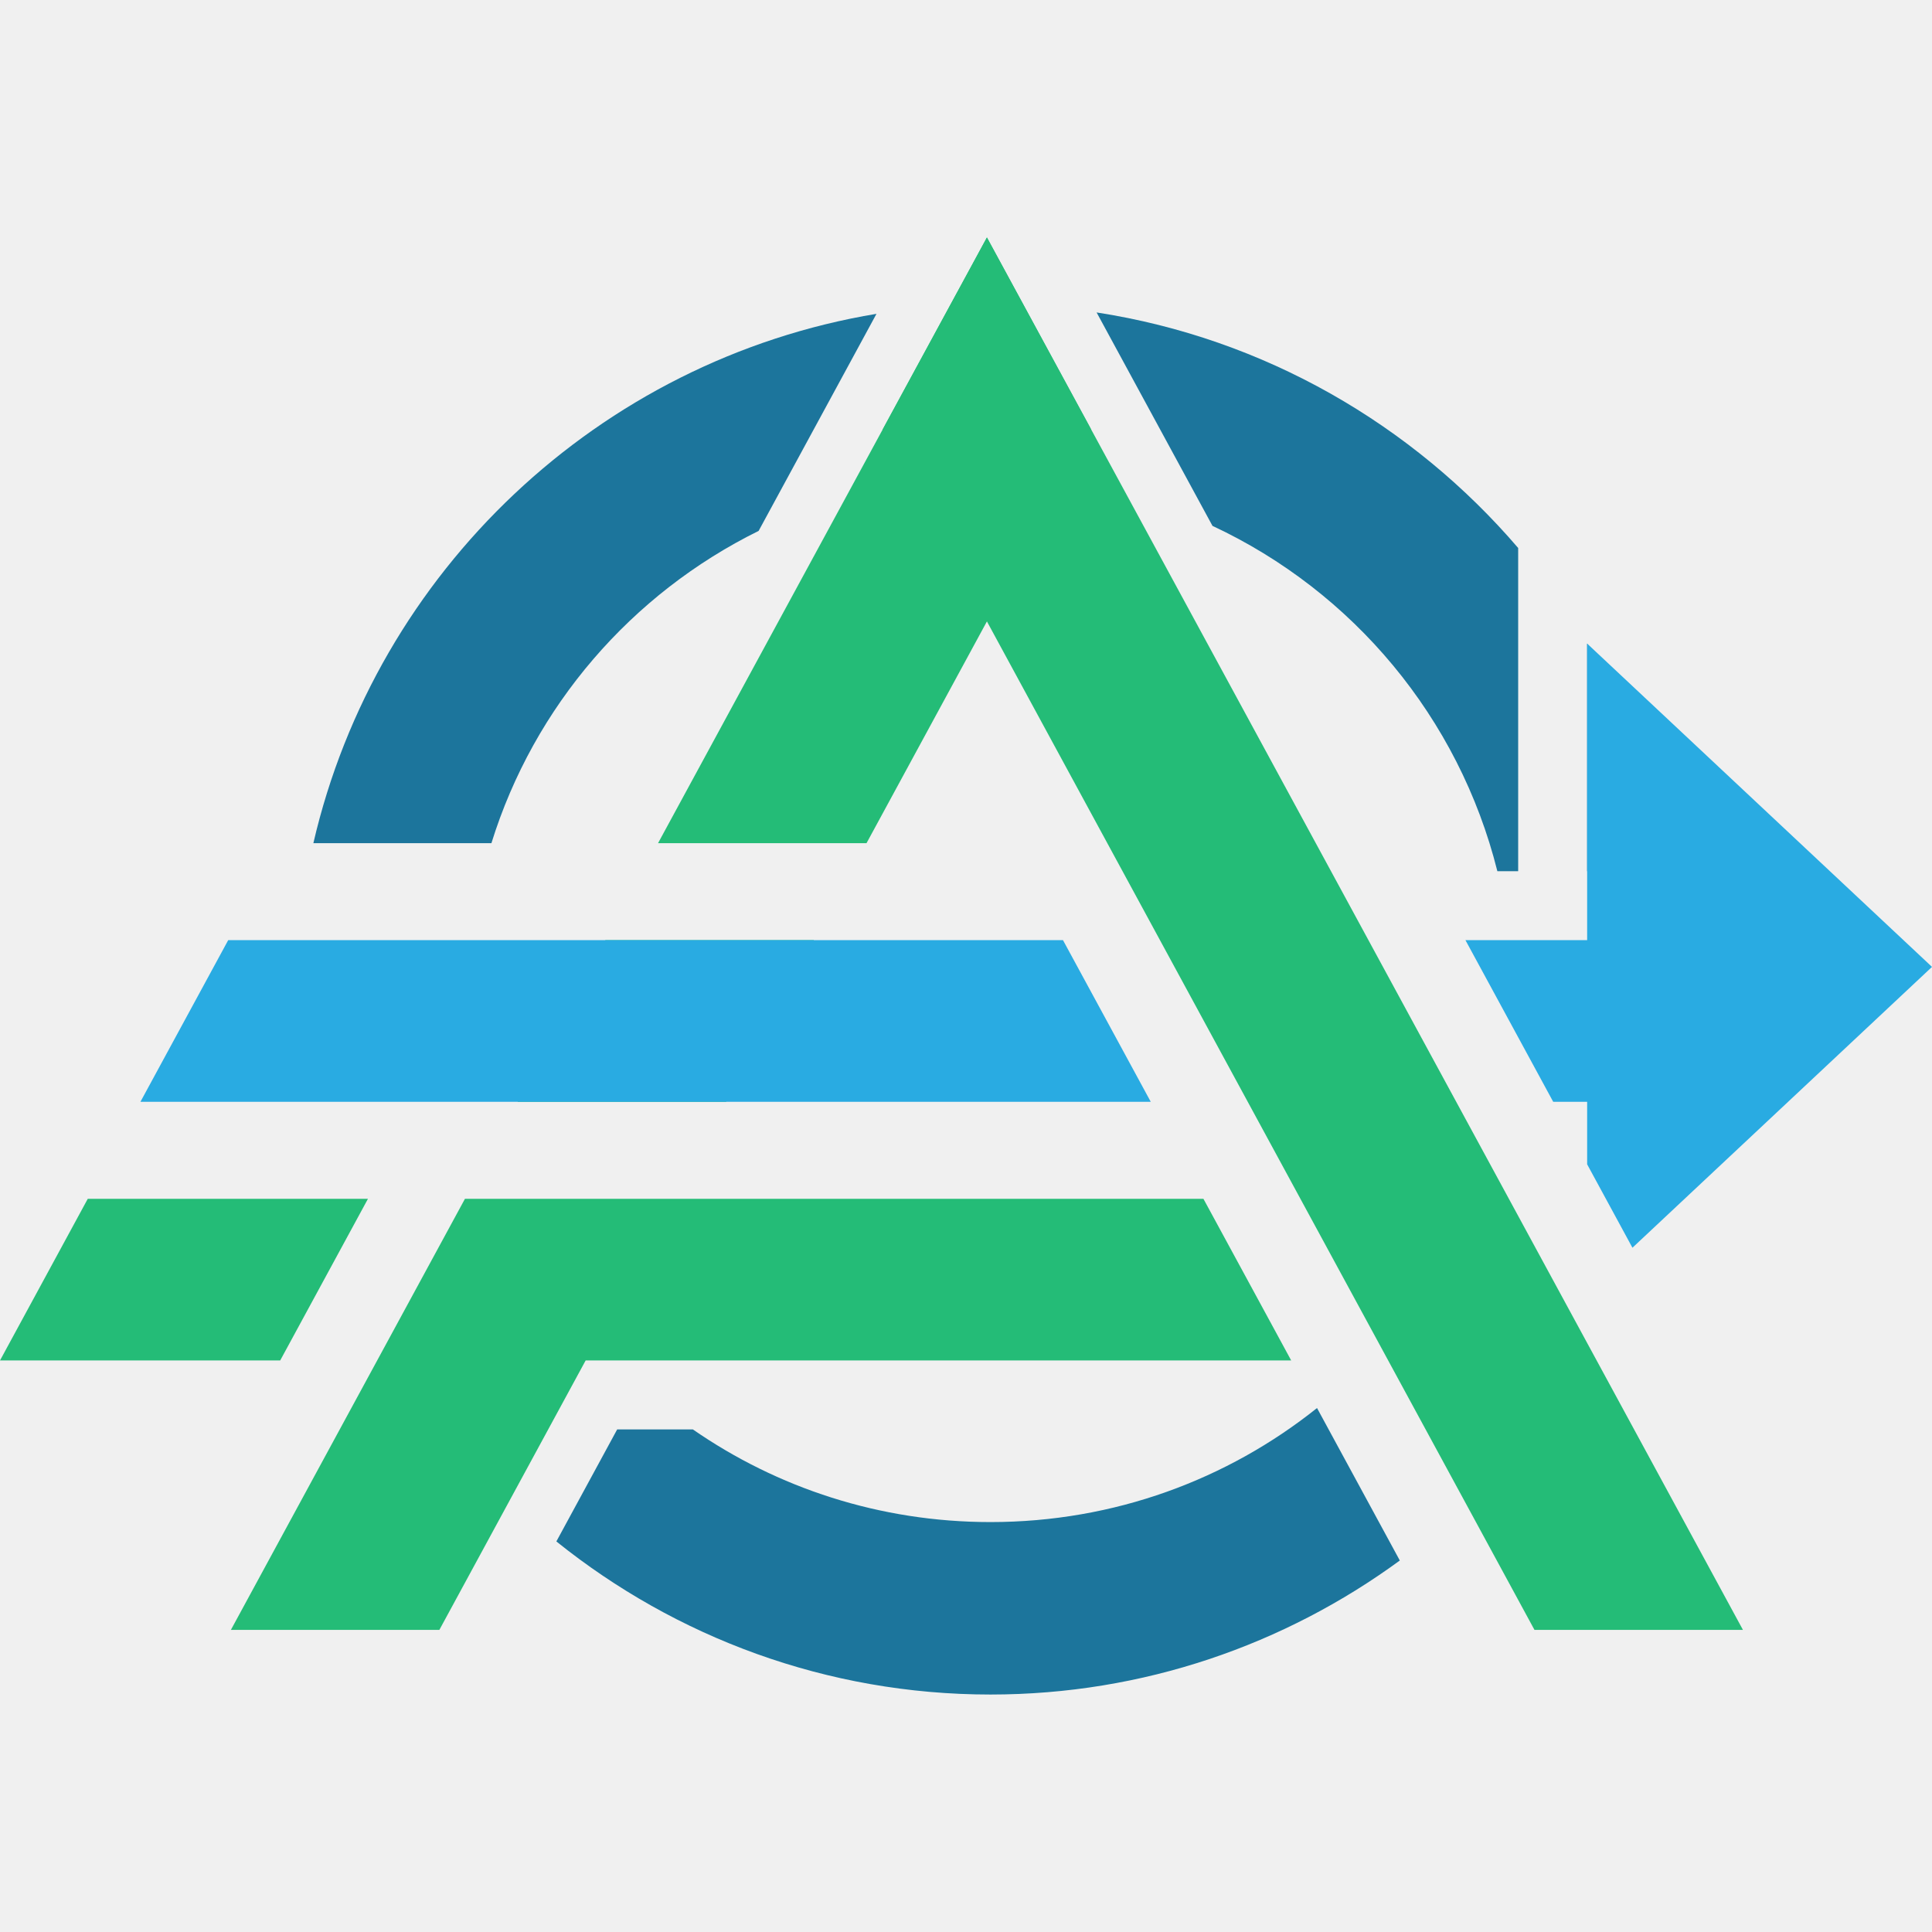
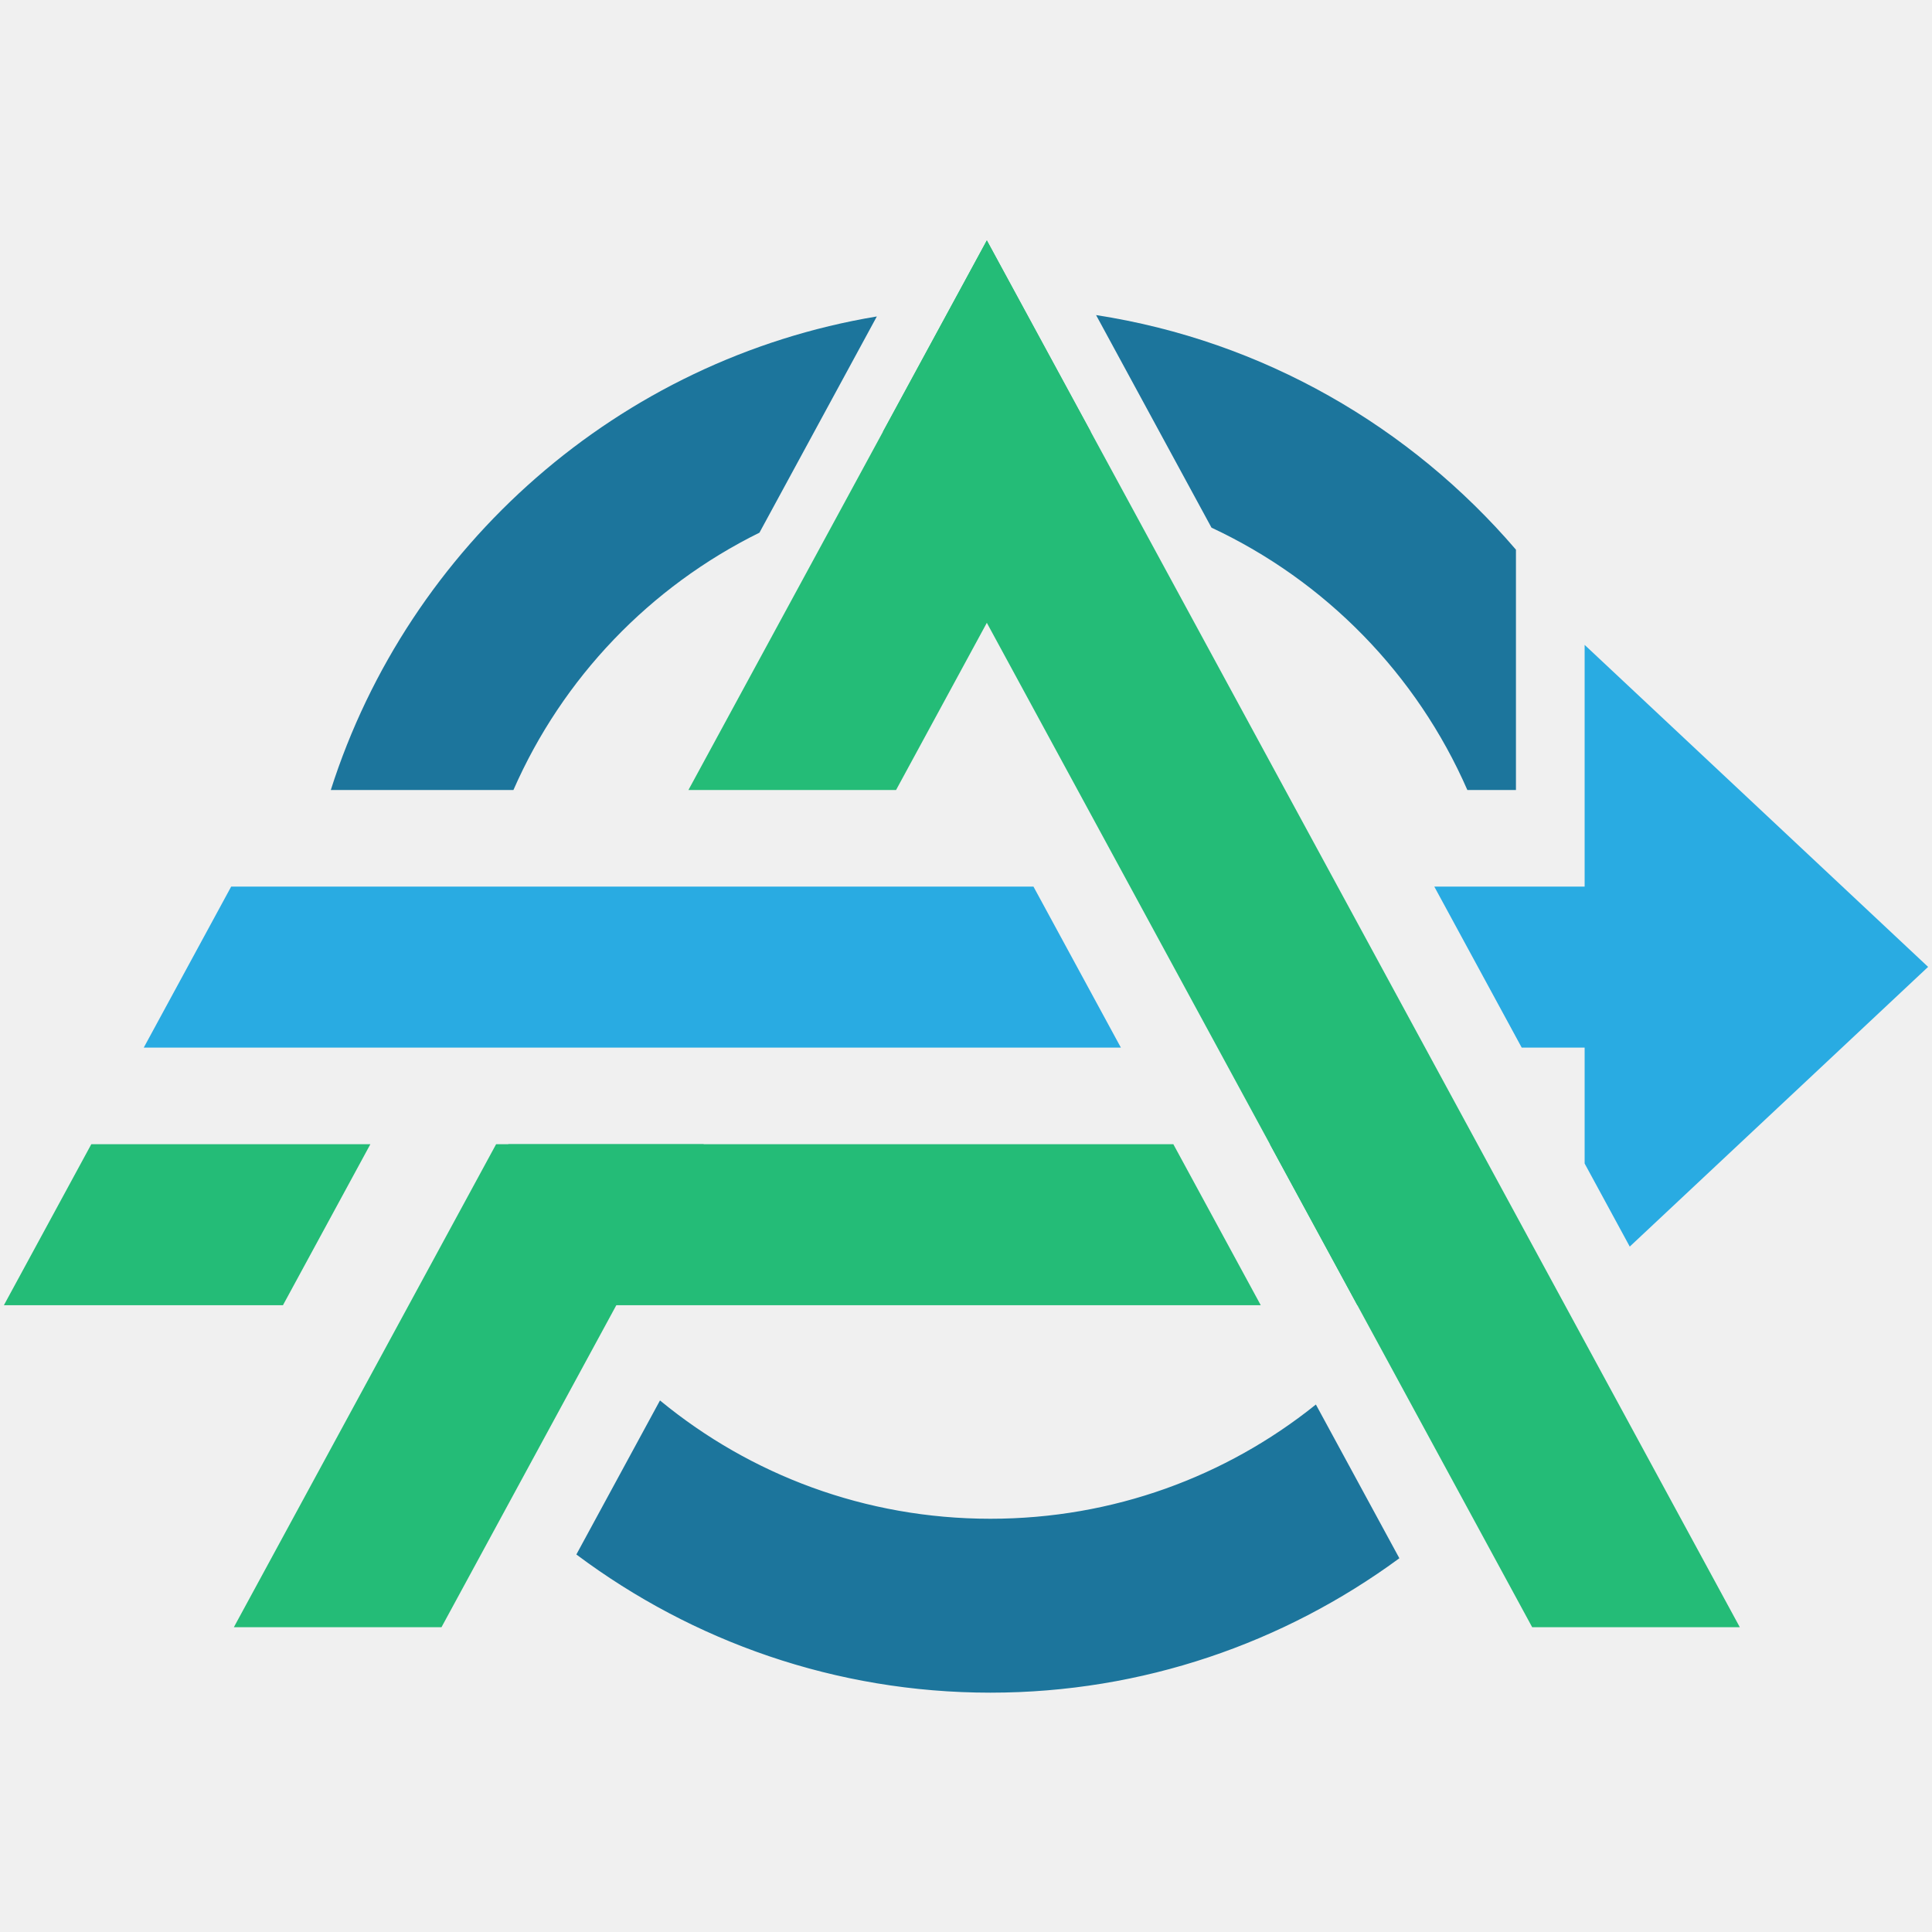
- <svg xmlns="http://www.w3.org/2000/svg" version="1.1" id="ThinkAheadLogo" x="0px" y="0px" width="896.371" height="896.371" viewBox="0 0 896.371 896.371" enable-background="new 0 0 4000 2000" xml:space="preserve">
+ <svg xmlns="http://www.w3.org/2000/svg" version="1.1" id="ThinkAheadLogo" x="0px" y="0px" width="900" height="900" viewBox="0 0 900 900" enable-background="new 0 0 4000 2000" xml:space="preserve">
  <defs id="defs28">
    </defs>
-   <g id="text" transform="translate(-1564.993,-271.5045)">
+   <g id="text" transform="translate(-1563.178,-269.6895)">
    <path fill-rule="evenodd" clip-rule="evenodd" fill="#29abe2" d="m 2608.435,1412.361 c 0,-38.167 0,-73.365 0,-109.567 21.349,0 41.238,0 62.187,0 0,93.433 0,185.997 0,279.668 -20.553,0 -40.424,0 -61.094,0 -0.612,-7.487 -1.16,-14.153 -1.937,-23.646 -25.614,23.374 -53.579,32.157 -85.697,23.133 -21.78,-6.121 -38.803,-19.292 -51.997,-37.197 -29.473,-39.995 -26.431,-94.736 6.671,-130.772 17.603,-19.165 39.476,-28.717 65.283,-30.567 26.062,-1.869 46.027,10.748 66.584,28.948 z m -98.233,69.67 c -0.44,28.466 18.907,50.786 44.274,51.074 28.304,0.326 51.386,-20.724 52.226,-47.627 0.884,-28.289 -20.334,-51.25 -47.622,-51.536 -27.935,-0.292 -48.441,19.884 -48.878,48.089 z" id="path11" />
    <path fill-rule="evenodd" clip-rule="evenodd" fill="#29abe2" d="m 2067.071,1520.65 c 14.036,7.691 28.612,15.68 43.19,23.668 -19.896,36.9 -84.111,52.724 -130.166,32.244 -49.23,-21.892 -71.603,-72.276 -53.966,-127.33 16.148,-50.406 71.824,-77.142 127.821,-63.24 51.135,12.693 80.33,60.189 71.132,118.082 -46.837,0 -94.017,0 -141.372,0 4.029,37.702 43.327,45.137 83.361,16.576 z m 1.257,-52.185 c -3.826,-24.777 -20.905,-38.089 -46.146,-37.455 -23.558,0.59 -39.666,14.873 -41.483,37.455 28.902,0 57.75,0 87.629,0 z" id="path17" />
    <path fill-rule="evenodd" clip-rule="evenodd" fill="#29abe2" d="m 2326.23,1466.555 c 0.136,-12.847 -4.632,-21.313 -15.675,-26.697 -19.519,-9.52 -39.227,-7.97 -59.088,-1.814 -5.609,1.734 -10.995,4.193 -17.443,6.694 -11.689,-9.5 -23.445,-19.056 -36.613,-29.759 14.497,-14.232 31.797,-22.01 50.053,-27.322 25.088,-7.301 50.72,-7.352 76.189,-1.644 43.292,9.7 65.873,37.364 66.887,81.76 0.362,15.797 0.885,31.652 0.01,47.405 -1.24,22.289 0.687,42.206 30.535,49.225 -15.521,13.537 -30.251,21.767 -46.517,23.457 -18.844,1.959 -27.121,-15.266 -38.632,-27.952 -2.86,2.403 -5.799,4.698 -8.544,7.206 -31.457,28.729 -83.52,28.018 -115.11,-0.688 -32.421,-29.462 -23.773,-83.645 16.534,-98.816 31.923,-12.019 63.538,-11.805 97.416,-1.055 z m -0.681,35.346 c -10.586,-0.762 -20.38,-2.09 -30.156,-1.97 -7.77,0.094 -15.888,0.855 -23.182,3.31 -9.73,3.278 -17.771,9.808 -16.945,21.492 0.83,11.73 8.41,18.339 19.518,21.208 29.76,7.696 53.188,-11.836 50.765,-44.04 z" id="path15" />
    <path fill-rule="evenodd" clip-rule="evenodd" fill="#29abe2" d="m 1861.686,1582.395 c -19.119,0 -38.087,0 -58.452,0 -0.25,-5.698 -0.667,-10.993 -0.683,-16.288 -0.098,-30.12 0.146,-60.241 -0.202,-90.357 -0.361,-31.34 -22.26,-48.259 -52.466,-39.5 -32.733,9.495 -36.522,20.854 -35.499,44.147 1.275,29.073 0.226,58.249 0.184,87.381 -0.01,4.792 0,9.584 0,15.176 -21.026,0 -40.122,0 -60.563,0 0,-93.419 0,-186.385 0,-280.324 19.828,0 39.276,0 60.297,0 0,33.92 0,67.312 0,103.263 5.426,-2.852 8.771,-4.236 11.716,-6.219 24.023,-16.155 50.651,-19.677 78.027,-13.403 32.687,7.49 54.408,29.513 56.837,62.329 3.258,44.025 0.806,88.473 0.806,133.795 z" id="path14" />
    <path fill-rule="evenodd" clip-rule="evenodd" fill="#29abe2" d="m 1446.188,1312.641 c 16.073,0 31.292,0 48.989,0 36.649,88.928 73.556,178.481 111.198,269.814 -22.323,0 -42.593,0 -63.623,0 -6.008,-15.186 -11.945,-30.191 -17.929,-45.314 -37.688,0 -74.599,0 -112.279,0 -6.107,15.207 -12.115,30.163 -18.416,45.849 -20.883,0 -41.37,0 -64.75,0 36.211,-91.761 77.888,-179.619 116.81,-270.349 z m 24.541,97.983 c -1.168,0.067 -2.336,0.134 -3.502,0.198 -9.429,23.103 -18.859,46.204 -28.907,70.824 20.749,0 39.521,0 60.186,0 -9.654,-24.682 -18.716,-47.851 -27.777,-71.022 z" id="path12" />
    <path fill-rule="evenodd" clip-rule="evenodd" fill="#29abe2" d="m 2289.155,1251.961 c -4.656,4.301 -8.566,7.914 -12.337,11.398 -0.367,7.921 -0.705,15.248 -1.098,23.716 -8.119,0 -15.697,0 -24.501,0 0,-31.244 0,-62.485 0,-94.929 7.354,0 14.466,0 23.399,0 0,13.182 0,26.697 0,38.633 14.648,-13.269 29.241,-26.486 43.701,-39.584 10.168,0 19.33,0 31.629,0 -14.72,16.277 -27.754,30.689 -41.514,45.904 13.094,15.996 26.318,32.148 41.16,50.277 -11.359,0 -20.339,0 -31.742,0 -8.48,-10.468 -18.285,-22.567 -28.697,-35.415 z" id="path21" />
    <path fill-rule="evenodd" clip-rule="evenodd" fill="#29abe2" d="m 2095.016,1287.334 c 0,-33.093 0,-63.589 0,-95.228 6.754,0 12.895,0 18.916,0 18.597,17.856 37.404,35.915 58.016,55.708 0,-18.828 0,-36.49 0,-55.293 9.189,0 16.256,0 24.776,0 0,31.07 0,62.352 0,95.482 -6.214,0.277 -12.824,0.572 -16.839,0.75 -20.839,-19.338 -39.918,-37.041 -60.072,-55.745 0,17.919 0,35.734 0,54.325 -9.366,10e-4 -16.85,10e-4 -24.797,10e-4 z" id="path19" />
    <path fill-rule="evenodd" clip-rule="evenodd" fill="#29abe2" d="m 2037.219,1288.395 c -8.582,0 -15.886,0 -24.628,0 0,-31.936 0,-63.497 0,-95.955 7.983,0 15.666,0 24.628,0 0,31.317 0,62.9 0,95.955 z" id="path23" />
    <path fill-rule="evenodd" clip-rule="evenodd" fill="#29abe2" d="m 1931.717,1191.751 c 9.999,0 17.217,0 25.333,0 0,32.175 0,63.452 0,95.706 -8.277,0 -15.852,0 -25.235,0 0,-12.084 0,-23.638 0,-35.994 -17.265,0 -32.736,0 -49.882,0 0,12.126 0,23.698 0,36.095 -8.839,0 -16.03,0 -24.531,0 0,-31.82 0,-63.481 0,-95.813 7.995,0 15.251,0 24.133,0 0.547,11.367 1.08,22.424 1.667,34.623 15.985,0 31.355,0 48.515,0 0,-11.446 0,-22.536 0,-34.617 z" id="path20" />
    <path fill-rule="evenodd" clip-rule="evenodd" fill="#29abe2" d="m 1812.308,1191.923 c 0,8.689 0,15.456 0,23.433 -10.774,0.479 -20.902,0.925 -32.729,1.445 0,23.426 0,46.4 0,70.488 -9.771,0 -17.816,0 -27.658,0 0,-22.98 0,-45.908 0,-69.922 -11.864,-0.569 -22.054,-1.059 -33.472,-1.607 0,-7.912 0,-15.385 0,-23.837 31.38,0 62.169,0 93.859,0 z" id="path22" />
  </g>
-   <g id="old" style="display:none" transform="translate(-98.057,111.1955)">
+   <g id="old" style="display:none" transform="translate(-96.242,113.0105)">
    <path fill-rule="evenodd" clip-rule="evenodd" fill="#22b573" d="m 368.712,523.725 c -22.951,41.188 -44.813,80.429 -66.819,119.927 h -95.732 c 36.477,-65.897 75.572,-130.414 110.816,-194.091 h 326.155 c 13.464,24.404 26.262,47.601 40.915,74.164 z" id="path4" style="display:none;fill:#21ae6e;fill-opacity:1" />
    <path fill-rule="evenodd" clip-rule="evenodd" fill="#22b573" d="m 904.957,643.656 c -34.113,0 -65.707,0 -98.855,0 -83.582,-153.657 -167.493,-307.923 -252.825,-464.799 -19.024,34.539 -36.577,66.397 -54.532,98.987 -30.424,0 -60.944,0 -94.212,0 50.561,-93.047 100.473,-184.9 150.976,-277.844 116.674,214.905 232.495,428.239 349.448,643.656 z" id="path2" style="display:none;fill:#21ae6e;fill-opacity:1" />
    <g id="g19" style="display:inline" transform="translate(96.62086,-114.239)">
      <path fill="#123c5e" d="m 658.261,327.808 c 25.476,36.151 41.342,79.535 43.848,126.407 10.709,24.084 18.084,34.896 23.84,43.084 V 283.983 c -4.305,-6.061 -8.727,-11.981 -13.317,-17.756 -18.88,19.861 -36.864,40.51 -54.371,61.581 z" id="path10" style="display:none;fill:#123d60;fill-opacity:1" />
    </g>
    <path id="path13" style="display:none;fill:#29abe2;fill-opacity:1" d="m 241.801,277.844 c -0.748,3.128 -1.463,6.268 -2.115,9.434 h 82.975 c 0.905,-3.178 1.932,-6.307 2.963,-9.434 z" />
    <path fill="#29abe2" d="m 693.792,552.539 c -39.344,27.875 -85.396,43.076 -137.529,43.076 -51.139,0 -98.62,-15.643 -137.794,-43.076 h -52.461 l -23.69,42.567 c 26.219,23.231 55.773,41.982 88.113,55.661 39.877,16.866 82.212,25.488 125.832,25.488 43.618,0 85.956,-8.52 125.832,-25.389 21.812,-9.225 32.945,-15.348 52.056,-28.963" id="path9" style="display:inline;fill:#1d77a0;fill-opacity:1" />
    <path id="path1" style="display:inline;fill:#1d77a0;fill-opacity:1" d="m 606.318,33.689 54.412,100.24 c 78.014,37.339 133.14,115.131 138,206.047 7.833,8.341 14.513,17.931 19.334,28.395 v -204.75 C 807.902,149.817 797.061,136.727 784.851,124.517 755.178,94.844 720.601,71.543 682.107,55.261 657.678,44.929 632.321,37.726 606.318,33.689 Z" />
    <path id="path16" style="fill:#1d77a0;fill-opacity:1" d="m 504.403,34.055 c -25.371,4.064 -50.114,11.158 -73.975,21.25 -38.496,16.282 -73.059,39.562 -102.732,69.234 -29.673,29.672 -52.976,64.403 -69.256,102.898 -6.987,16.518 -12.525,33.198 -16.639,50.406 h 83.822 c 20.489,-62.117 65.523,-113.794 123.691,-142.494 z" />
    <path id="rect49" style="display:inline;fill:#21ae6e;fill-opacity:1;stroke:none;stroke-width:1.617;stroke-opacity:1" d="m 136.964,449.561 c -13.411,24.655 -26.967,49.575 -40.342,74.164 H 222.757 c 14.374,-24.851 28.612,-49.594 42.211,-74.164 z" />
    <path id="path3" style="display:inline;fill:#29abe2;fill-opacity:1" d="m 204.7,325.032 c -13.877,25.511 -27.673,50.874 -41.496,76.287 H 628.075 C 612.954,375.16 598.469,350.09 583.991,325.032 Z" />
    <path fill-rule="evenodd" clip-rule="evenodd" fill="#29abe2" d="m 839.931,183.914 c 0,5.816 -0.01,23.529 0,29.346 0.08,59.907 1.057,149.568 -0.149,209.449 l 23.571,44.595 c 46.887,-45.013 91.897,-88.227 138.002,-132.493" id="path28" style="display:inline" />
    <path id="path24" style="display:inline;fill:#29abe2;fill-opacity:1" d="m 797.443,325.032 c 0.571,4.94 1.018,9.918 1.287,14.943 v 7.119 c 6.446,11.872 12.89,23.741 19.334,35.611 v -57.674 h -19.334 z" />
    <g id="flash-lines" style="display:none" transform="translate(109.7629,-107.669)">
      <path id="path48" d="m 0,558.043 v 54.842 h 117.984 c 9.749,-17.457 19.512,-34.939 29.221,-52.328 -2.343,-1.548 -3.121,-2.514 -3.9,-2.514 -44.432,-0.021 -93.873,-0.006 -143.305,0 z m -148.773,10.49 c -0.006,0.029 -0.011,0.057 -0.018,0.086 0.006,-0.029 0.011,-0.058 0.018,-0.086 z m -0.83,23.002 c 0.048,6.829 0.197,13.879 0.197,21.35 0,-7.47 -0.15,-14.521 -0.197,-21.35 z" style="display:inline;fill:#22b573;fill-opacity:1" />
      <path id="path43" d="m 0,558.043 v 54.842 h 117.984 c 9.749,-17.457 19.512,-34.939 29.221,-52.328 -2.343,-1.548 -3.121,-2.514 -3.9,-2.514 -44.432,-0.021 -93.873,-0.006 -143.305,0 z m -148.773,10.49 c -0.006,0.029 -0.011,0.057 -0.018,0.086 0.006,-0.029 0.011,-0.058 0.018,-0.086 z m -0.83,23.002 c 0.048,6.829 0.197,13.879 0.197,21.35 0,-7.47 -0.15,-14.521 -0.197,-21.35 z" style="fill:#22b573;fill-opacity:1" />
      <path id="path42" d="m 0,432.701 v 76.287 h 518.312 c -15.121,-26.159 -29.606,-51.229 -44.084,-76.287 z" style="display:inline;fill:#29abe2;fill-opacity:1" />
      <path id="path44" style="fill:#29abe2;fill-opacity:1" d="m 49.303,352.604 c -9.102,3e-4 -31.696,0.097 -49.303,0.17 v 42.174 h 49.572 35.832 c 0.652,-3.166 1.367,-6.306 2.115,-9.434 2.669,-11.164 6.003,-22.091 9.877,-32.91 H 92.75 c -4.777,1.6e-4 -17.58,0.066 -25.23,0.096 0.015,-0.035 0.026,-0.061 0.041,-0.096 z m -161.502,0.145 c 4.603,0.095 10.949,0.152 18.402,0.186 -7.453,-0.034 -13.8,-0.091 -18.402,-0.186 z m 43.447,0 c 4.838,0.1 11.839,0.156 19.623,0.193 -7.784,-0.038 -14.785,-0.094 -19.623,-0.193 z" />
      <path id="path45" style="display:inline;fill:#22b573;fill-opacity:1;stroke:none;stroke-width:1.035;stroke-opacity:1" d="m -134.453,558.043 c -9.11,0 -14.227,5.24 -14.736,13.471 -0.814,13.169 -0.217,26.43 -0.217,41.371 H 0 v -54.842 c -46.378,0.005 -92.765,0 -134.453,0 z" />
      <path id="path46" style="fill:#29abe2;fill-opacity:1;stroke:none;stroke-width:1.035;stroke-opacity:1" d="m -159.652,432.701 v 76.287 H 0 v -76.287 z" />
      <path id="path47" style="fill:#29abe2;fill-opacity:1;stroke:none;stroke-width:1.035;stroke-opacity:1" d="m -112.199,352.748 v 42.199 H -68.752 0 v -42.174 c -17.544,0.073 -30.082,0.123 -49.129,0.168 -7.784,-0.038 -14.785,-0.094 -19.623,-0.193 v 0.227 c -18.061,0.006 -34.242,-0.037 -43.447,-0.227 z" />
    </g>
    <g id="arrow-right" style="display:inline;fill:#1d77a0;fill-opacity:1" transform="translate(-137.5581)">
      <path id="path51" style="display:none;fill:#1d77a0;fill-opacity:1" d="m 690.13,439.27 c 13.786,25.393 27.624,50.88 41.418,76.287 h 11.934 c 0.268,-23.401 0.292,-49.73 0.234,-76.287 z" transform="translate(234.179,-114.239)" />
      <path id="rect31" style="display:none;fill:#1d77a0;fill-opacity:1" d="m 960.128,169.744 17.361,14.17 -0.149,238.795 -11.613,-21.39 -9.846,-116.123 z" />
      <path fill-rule="evenodd" clip-rule="evenodd" fill="#29abe2" d="m 977.489,183.914 c 0,5.816 -9.747,23.529 -9.737,29.346 0.08,59.907 -2.189,151.732 9.588,209.449 l 23.571,44.595 c 46.887,-45.013 91.897,-88.227 138.002,-132.493" id="path31" style="display:none;fill:#1d77a0;fill-opacity:1" />
    </g>
    <g id="gaps" style="display:none" transform="translate(96.62086,-114.239)">
      <path id="rect14-8" style="fill:#1a1a1a;fill-opacity:0.584;stroke:none;stroke-width:75.97;stroke-dasharray:none;stroke-opacity:0.497" d="m 487.371,439.271 c 14.478,25.058 28.963,50.128 44.084,76.287 h 46.209 c -13.823,-25.413 -27.62,-50.776 -41.496,-76.287 z" />
      <path id="rect25" style="fill:#666666;fill-opacity:1;stroke:none;stroke-width:64.988;stroke-dasharray:none;stroke-opacity:0.497" d="m 168.348,563.801 c -13.599,24.57 -27.837,49.313 -42.211,74.164 h 52.01 c 14.374,-24.851 28.61,-49.594 42.209,-74.164 z" />
      <path id="rect26" style="fill:#666666;fill-opacity:1;stroke:none;stroke-width:115.643;stroke-dasharray:none;stroke-opacity:0.497" d="m 256.037,666.777 c -7.986,14.333 -15.875,28.494 -23.717,42.568 h 13.377 l 23.689,-42.568 z" />
      <path id="rect27" style="fill:#666666;fill-opacity:1;stroke:none;stroke-width:58.896;stroke-dasharray:none;stroke-opacity:0.497" d="m 272.08,637.984 c -5.514,9.896 -10.649,19.113 -16.055,28.814 h 109.277 v -28.814 z" />
      <path id="rect28" style="fill:#666666;fill-opacity:0.642;stroke:none;stroke-width:46.594;stroke-dasharray:none;stroke-opacity:0.497" d="m 407.779,148.295 -55.086,101.293 c -10e-4,6.5e-4 -0.003,0.001 -0.004,0.002 h 32.652 c 18.309,-33.695 36.675,-67.495 55.041,-101.295 z" />
      <path id="rect29" style="fill:#666666;fill-opacity:0.642;stroke:none;stroke-width:43.714;stroke-dasharray:none;stroke-opacity:0.497" d="m 477.18,147.928 c 18.157,33.444 36.292,66.849 54.42,100.24 h 32.51 L 509.697,147.928 Z" />
      <path id="rect34" style="fill:#666666;fill-opacity:0.642;stroke:none;stroke-width:80;stroke-dasharray:none;stroke-opacity:0.497" d="M 721.443,277.859 V 496.945 l 21.717,40.002 c 1.206,-59.881 0.23,-149.542 0.15,-209.449 -0.01,-5.817 0,-23.53 0,-29.346 z" />
    </g>
  </g>
-   <g id="unbroken-objects" style="display:none" transform="translate(-98.057,111.1955)">
-     <path style="color:#000000;display:inline;fill:#1d77a0;fill-opacity:0.498;-inkscape-stroke:none" d="m 606.838,33.768 53.766,99.025 C 743.167,171.371 800.092,254.992 800.092,352.5 c 0,4.193 -0.215,8.329 -0.428,12.467 l 57.643,106.164 C 871.963,434.382 880.105,394.379 880.105,352.5 880.105,191.597 761.247,57.588 606.838,33.768 Z" id="path91" />
-     <path style="color:#000000;display:inline;fill:#000080;fill-opacity:0.497;-inkscape-stroke:none" d="m 557.605,30 c -177.638,0 -322.5,144.862 -322.5,322.5 0,177.638 144.862,322.5 322.5,322.5 177.638,0 322.5,-144.862 322.5,-322.5 C 880.105,174.862 735.243,30 557.605,30 Z m 0,80.016 c 134.394,0 242.486,108.09 242.486,242.484 0,134.394 -108.092,242.484 -242.486,242.484 -134.394,0 -242.484,-108.09 -242.484,-242.484 0,-134.394 108.09,-242.484 242.484,-242.484 z" id="path6-0" />
-     <path id="path82" style="display:inline;fill:#1d77a0;fill-opacity:0.582;stroke-width:114.369;stroke-opacity:0.497" d="m 840,487.5 v -300 l 160,150 z" />
+   <g id="unbroken-objects" style="display:none" transform="translate(-96.242,113.0105)">
+     <path id="path7" style="color:#000000;display:inline;fill:#1c759c;fill-opacity:1;-inkscape-stroke:none" d="m 612.862,655.085 c -41.448,33.113 -94.05,52.91 -151.498,52.91 -51.434,0 -98.961,-15.889 -138.084,-42.984 H 301.161 l -32.051,59.033 c 53.741,40.12 120.277,63.967 192.254,63.967 70.917,0 136.57,-23.139 189.908,-62.184 z" transform="translate(96.242,-113.0105)" />
+     <path style="color:#000000;display:inline;fill:#1c759c;fill-opacity:1;-inkscape-stroke:none" d="m 612.862,655.085 c -41.448,33.113 -94.05,52.91 -151.498,52.91 -51.434,0 -98.961,-15.889 -138.084,-42.984 h -35.119 l -28.217,51.971 c 55.248,44.386 125.302,71.029 201.42,71.029 70.917,0 136.57,-23.139 189.908,-62.184 z" id="circle-bottom" transform="translate(96.242,-113.0105)" />
+     <path style="color:#000000;display:none;fill:#1c759c;fill-opacity:1;-inkscape-stroke:none" d="m 510.596,146.778 53.766,99.025 c 61.153,28.574 108.213,81.87 128.52,147.207 h 13.305 V 256.059 C 657.098,198.781 588.381,158.778 510.596,146.778 Z" id="path18" transform="translate(96.242,-113.0105)" />
+     <path style="color:#000000;display:none;fill:#1c759c;fill-opacity:1;-inkscape-stroke:none" d="M 408.469,147.415 C 279.705,168.826 176.359,266.963 147.205,393.011 h 82.607 c 19.782,-63.691 65.078,-115.804 123.971,-144.873 z" id="circle-top-left" transform="translate(96.242,-113.0105)" />
+     <path id="circle-top-right" style="color:#000000;display:inline;fill:#000000;fill-opacity:0;-inkscape-stroke:none" d="m 510.596,146.778 53.766,99.025 c 65.162,30.447 114.327,88.963 132.168,160.207 h 9.656 V 256.059 C 657.098,198.781 588.381,158.778 510.596,146.778 Z m 227.59,153.637 v 105.596 h 40.146 C 771.209,368.077 757.39,332.461 738.186,300.415 Z" transform="translate(96.242,-113.0105)" />
+     <path style="color:#000000;display:inline;fill:#1c759c;fill-opacity:0.5;-inkscape-stroke:none" d="m 606.838,33.768 53.766,99.025 C 743.167,171.371 800.092,254.992 800.092,352.5 c 0,4.193 -0.215,8.329 -0.428,12.467 l 57.643,106.164 C 871.963,434.382 880.105,394.379 880.105,352.5 880.105,191.597 761.247,57.588 606.838,33.768 Z" id="path91" />
+     <path style="color:#000000;display:inline;fill:#1c759c;fill-opacity:0.5;-inkscape-stroke:none" d="m 557.605,30 c -177.638,0 -322.5,144.862 -322.5,322.5 0,177.638 144.862,322.5 322.5,322.5 177.638,0 322.5,-144.862 322.5,-322.5 C 880.105,174.862 735.243,30 557.605,30 Z m 0,80.016 c 134.394,0 242.486,108.09 242.486,242.484 0,134.394 -108.092,242.484 -242.486,242.484 -134.394,0 -242.484,-108.09 -242.484,-242.484 0,-134.394 108.09,-242.484 242.484,-242.484 z" id="path6-0" />
+     <path id="path34" style="display:inline;fill:#24bc77;fill-opacity:1;stroke:none;stroke-width:159.743" d="M 459.707,111.99 108.945,758.012 h 96.721 l 302.4,-556.953 -0.002,-0.002 0.002,-0.002 z" transform="translate(96.242,-113.0105)" />
+     <path id="path53" style="display:inline;fill:#29abe2;fill-opacity:0.5;stroke-width:114.369;stroke-opacity:0.497" d="m 738.186,600.415 v -300 l 160,150 z" transform="translate(96.242,-113.0105)" />
  </g>
-   <g id="g1" style="display:none" transform="translate(-98.057,111.1955)">
+   <g id="g64" style="display:none">
+     <circle style="fill:#ffffff;fill-opacity:1;stroke:none;stroke-width:66.667" id="circle59" cx="356.135" cy="451.877" r="33.271" />
+     <circle style="fill:#ffffff;fill-opacity:1;stroke:none;stroke-width:66.667" id="circle60" cx="595.033" cy="451.877" r="33.271" />
+     <circle style="fill:#000000;fill-opacity:1;stroke:none;stroke-width:80" id="circle61" cx="345.932" cy="456.011" r="21.016" />
+     <circle style="fill:#000000;fill-opacity:1;stroke:none;stroke-width:80" id="circle62" cx="604.638" cy="446.67" r="21.016" />
+     <circle style="fill:#ffffff;fill-opacity:1;stroke:none;stroke-width:111.247" id="circle63" cx="335.1" cy="446.594" r="3.139" />
+     <circle style="fill:#ffffff;fill-opacity:1;stroke:none;stroke-width:111.247" id="circle64" cx="595.891" cy="436.184" r="3.139" />
+   </g>
+   <g id="g1" style="display:none" transform="translate(-96.242,113.0105)">
    <path id="path76" style="display:inline;fill:#1a1a1a;fill-opacity:0.584;stroke:none;stroke-width:86.05;stroke-dasharray:none;stroke-opacity:0.497" d="M 569.959,24.783 906.709,645 H 938.709 L 601.959,24.783 Z" />
    <path id="path75" style="display:inline;fill:#1a1a1a;fill-opacity:0.584;stroke:none;stroke-width:86.05;stroke-dasharray:none;stroke-opacity:0.497" d="M 569.959,24.783 906.709,645 h 45 L 614.959,24.783 Z" />
+     <path id="path37" style="display:inline;fill:#1a1a1a;fill-opacity:0.584;stroke:none;stroke-width:86.05;stroke-dasharray:none;stroke-opacity:0.497" d="M 428.238,24.783 764.988,645 h 45 L 473.238,24.783 Z" />
+     <path id="path5" style="display:inline;fill:#1a1a1a;fill-opacity:0.584;stroke:none;stroke-width:86.05;stroke-dasharray:none;stroke-opacity:0.497" d="M 555.947,177.115 301.908,645 H 346.908 L 584.947,206.584 Z" />
    <path id="path60" style="display:inline;fill:#1a1a1a;fill-opacity:0.584;stroke:none;stroke-width:86.05;stroke-dasharray:none;stroke-opacity:0.497" d="M 555.947,177.115 301.908,645 h 32 L 571.947,206.584 Z" />
    <path id="path58" style="display:inline;fill:#1a1a1a;fill-opacity:0.584;stroke:none;stroke-width:86.05;stroke-dasharray:none;stroke-opacity:0.497" d="M 509.936,24.783 173.188,645 h 32 L 541.936,24.783 Z" />
    <path id="path39" style="display:inline;fill:#1a1a1a;fill-opacity:0.584;stroke:none;stroke-width:86.05;stroke-dasharray:none;stroke-opacity:0.497" d="M 496.936,24.783 160.188,645 h 44.999 L 541.936,24.783 Z" />
    <path id="path87" style="display:inline;fill:#4d4d4d;fill-opacity:0.582;stroke-width:57.225;stroke-opacity:0.497" d="m 802.428,139.582 h 32 v 397.638 h -32 z" />
-     <path id="rect82" style="display:inline;fill:#4d4d4d;fill-opacity:0.582;stroke-width:57.225;stroke-opacity:0.497" d="m 808,139.582 h 32 v 397.638 h -32 z" />
-     <path id="path62" style="display:inline;fill:#333333;fill-opacity:0.584;stroke:none;stroke-width:65.26;stroke-dasharray:none;stroke-opacity:0.497" d="m 75.02,520 v 32 h 601.804 l 2.9e-4,-32 z" />
-     <path id="path37" style="display:inline;fill:#1a1a1a;fill-opacity:0.584;stroke:none;stroke-width:86.05;stroke-dasharray:none;stroke-opacity:0.497" d="M 428.238,24.783 764.988,645 h 45 L 473.238,24.783 Z" />
-     <path id="path55" style="display:inline;fill:#1a1a1a;fill-opacity:0.584;stroke:none;stroke-width:56.477;stroke-dasharray:none;stroke-opacity:0.497" d="m 135.121,400 v 45 h 530.844 l -24.723,-45 z" />
-     <path id="path54" style="fill:#1a1a1a;fill-opacity:0.584;stroke:none;stroke-width:56.477;stroke-dasharray:none;stroke-opacity:0.497" d="m 145.121,280 v 45 h 486.844 l -40.723,-45 z" />
-     <path id="path97" style="display:inline;fill:#1a1a1a;fill-opacity:0.584;stroke:none;stroke-width:29.349;stroke-dasharray:none;stroke-opacity:0.497" d="m 737.178,293 v 32 h 169.427 l 7e-5,-32 z" />
+     <path id="path62" style="display:inline;fill:#333333;fill-opacity:0.584;stroke:none;stroke-width:65.26;stroke-dasharray:none;stroke-opacity:0.497" d="m 75.02,495 v 32 h 601.804 l 2.9e-4,-32 z" />
+     <path id="path55" style="display:inline;fill:#1a1a1a;fill-opacity:0.584;stroke:none;stroke-width:56.477;stroke-dasharray:none;stroke-opacity:0.497" d="m 135.121,375 v 45 h 530.844 l -24.723,-45 z" />
+     <path id="path54" style="fill:#1a1a1a;fill-opacity:0.584;stroke:none;stroke-width:56.477;stroke-dasharray:none;stroke-opacity:0.497" d="m 145.121,255 v 45 h 486.844 l -40.723,-45 z" />
+     <path id="path97" style="display:inline;fill:#1a1a1a;fill-opacity:0.584;stroke:none;stroke-width:34.804;stroke-dasharray:none;stroke-opacity:0.497" d="m 737.178,255 v 45 h 169.427 l 7e-5,-45 z" />
+     <path id="path8" style="display:inline;fill:#1a1a1a;fill-opacity:0.584;stroke:none;stroke-width:29.349;stroke-dasharray:none;stroke-opacity:0.497" d="m 737.178,268 v 32 h 169.427 l 7e-5,-32 z" />
    <path id="path49" style="display:inline;fill:#1a1a1a;fill-opacity:0.584;stroke:none;stroke-width:86.05;stroke-dasharray:none;stroke-opacity:0.497" d="M 326.936,24.783 -9.812,645 h 40 L 366.936,24.783 Z" />
  </g>
-   <rect style="display:none;fill:#008000;fill-opacity:1;stroke:none;stroke-width:1.694;stroke-opacity:1" id="background" width="896.371" height="896.371" x="0" y="0" />
-   <path id="flash" style="display:inline;fill:#24bc77;fill-opacity:1;stroke:none;stroke-width:46.333;stroke-dasharray:none;stroke-opacity:0.497" d="m 40.72,556.196 -40.72,75 H 130 l 40.72,-75 z" />
-   <path style="color:#000000;display:inline;fill:#1c759c;fill-opacity:1;-inkscape-stroke:none" d="m 611.047,653.27 c -41.448,33.113 -94.05,52.91 -151.498,52.91 -51.434,0 -98.961,-15.889 -138.084,-42.984 h -35.119 l -28.217,51.971 c 55.248,44.386 125.302,71.029 201.42,71.029 70.917,0 136.57,-23.139 189.908,-62.184 z" id="circle-bottom" />
-   <path id="circle-top-right" style="color:#000000;display:inline;fill:#1c759c;fill-opacity:1;-inkscape-stroke:none" d="m 508.781,144.963 53.766,99.025 c 65.162,30.447 114.327,88.963 132.168,160.207 h 9.656 V 254.244 C 655.283,196.966 586.566,156.963 508.781,144.963 Z m 227.59,153.637 v 105.596 h 40.146 C 769.394,366.262 755.575,330.646 736.371,298.6 Z" />
-   <path style="color:#000000;display:inline;fill:#1c759c;fill-opacity:1;-inkscape-stroke:none" d="M 406.654,145.6 C 277.89,167.011 174.544,265.148 145.39,391.196 h 82.607 c 19.782,-63.691 65.078,-115.804 123.971,-144.873 z" id="circle-top-left" />
-   <path id="a-left" style="display:inline;fill:#24bc77;fill-opacity:1;stroke:none;stroke-width:86.05;stroke-dasharray:none;stroke-opacity:0.497" d="m 457.892,110.176 -14.01,25.803 h -0.004 L 305.308,391.196 h 0.002 96.719 0.002 l 104.221,-191.951 -0.002,-0.002 0.002,-0.002 -34.348,-63.262 h -0.002 z m -177.018,326.02 -40.721,75 h 96.721 l 40.723,-75 h -96.721 z m -65.154,120 -108.59,200 h 96.721 l 67.869,-125 h 327.342 l -40.723,-75 H 312.443 221.621 215.722 Z" />
-   <path id="a-right" style="display:inline;fill:#24bc77;fill-opacity:1;stroke:none;stroke-width:126.119;stroke-dasharray:none;stroke-opacity:0.497" d="m 457.892,110.176 -14.01,25.803 h -0.004 l -34.348,63.262 0.002,0.002 -0.002,0.002 302.4,556.951 h 96.721 L 471.904,135.979 h -0.002 z" />
-   <path id="arrow-bar" style="fill:#29abe2;fill-opacity:1;stroke:none;stroke-width:72.911;stroke-dasharray:none;stroke-opacity:0.497" d="m 105.875,436.196 -40.721,75 H 533.908 l -40.723,-75 z" />
-   <path id="arrowhead-bar" style="fill:#29abe2;fill-opacity:1;stroke:none;stroke-width:72.911;stroke-dasharray:none;stroke-opacity:0.497" d="m 679.908,436.196 40.721,75 H 821.943 v -75 z" />
-   <path id="arrowhead" style="display:inline;fill:#29abe2;fill-opacity:1;stroke-width:114.369;stroke-opacity:0.497" d="M 736.371,298.6 V 540.19 L 757.386,578.897 896.371,448.6 Z" />
+   <rect style="display:none;fill:#008000;fill-opacity:1;stroke:none;stroke-width:1.701;stroke-opacity:1" id="background" width="900" height="900" x="0" y="0" />
+   <g id="g40" style="display:inline">
+     <path id="flash" style="display:inline;fill:#24bc77;fill-opacity:1;stroke:none;stroke-width:46.333;stroke-dasharray:none;stroke-opacity:0.497" d="m 42.535,533.011 -40.72,75 H 131.815 l 40.72,-75 z" />
+     <path id="path25" style="color:#000000;display:inline;fill:#1c759c;fill-opacity:1;stroke:#1c759c;stroke-opacity:1;-inkscape-stroke:none" d="m 307.598,653.153 -38.463,70.844 c 53.744,40.126 120.251,64.014 192.229,64.014 70.925,0 136.54,-23.193 189.867,-62.26 l -38.391,-70.705 c -41.441,33.126 -94.024,52.949 -151.477,52.949 -58.526,0 -111.982,-20.588 -153.766,-54.842 z" />
+     <path style="color:#000000;display:none;fill:#1c759c;fill-opacity:1;-inkscape-stroke:none" d="m 738.186,300.415 v 92.596 h 37.398 c -7.652,-33.079 -20.405,-64.239 -37.398,-92.596 z" id="path27" />
+     <path id="path38" style="color:#000000;display:inline;fill:#1c759c;fill-opacity:1;-inkscape-stroke:none" d="m 510.596,146.777 53.766,99.025 c 53.15,24.835 95.643,68.351 119.189,122.209 h 22.635 V 256.059 C 657.098,198.78 588.381,158.777 510.596,146.777 Z" />
+     <path id="path36" style="color:#000000;display:inline;fill:#1c759c;fill-opacity:1;-inkscape-stroke:none" d="M 408.469,147.414 C 288.355,167.387 190.386,254.136 154.098,368.012 h 85.078 c 22.873,-52.261 63.628,-94.712 114.607,-119.875 z" />
+     <path id="a-left" style="display:none;fill:#24bc77;fill-opacity:1;stroke:none;stroke-width:86.05;stroke-dasharray:none;stroke-opacity:0.497" d="m 459.707,111.991 -14.01,25.803 h -0.004 L 307.123,393.011 h 0.002 96.719 0.002 l 104.221,-191.951 -0.002,-0.002 0.002,-0.002 -34.348,-63.262 h -0.002 z m -177.018,326.02 -40.721,75 h 96.721 l 40.723,-75 h -96.721 z m -65.154,120 -108.59,200 h 96.721 l 67.869,-125 h 327.342 l -40.723,-75 H 314.258 223.436 217.537 Z" />
+     <path id="a-right" style="display:inline;fill:#24bc77;fill-opacity:1;stroke:none;stroke-width:126.119;stroke-dasharray:none;stroke-opacity:0.497" d="m 459.707,111.991 -14.01,25.803 h -0.004 l -34.348,63.262 0.002,0.002 -0.002,0.002 302.4,556.951 h 96.721 L 473.719,137.794 h -0.002 z" />
+     <path id="path33" style="display:inline;fill:#24bc77;fill-opacity:1;stroke:none;stroke-width:159.743" d="M 459.707,111.99 320.699,368.012 h 96.721 l 90.646,-166.953 -0.002,-0.002 0.002,-0.002 z m -228.596,421.021 -122.166,225 h 96.721 l 122.166,-225 z" />
+     <path id="path35" style="display:inline;fill:#24bc77;fill-opacity:1;stroke:none;stroke-width:115.928;stroke-dasharray:none;stroke-opacity:0.497" d="m 236.811,533.012 v 75 h 350.494 l -40.723,-75 z m 354.771,0 40.723,75 h 25.404 v -75 z" />
+     <path id="arrow-bar" style="fill:#29abe2;fill-opacity:1;stroke:none;stroke-width:72.911;stroke-dasharray:none;stroke-opacity:0.497" d="m 107.689,413.012 -40.721,75 h 455.18 l -40.721,-75 z" />
+     <path id="arrowhead-bar" style="fill:#29abe2;fill-opacity:1;stroke:none;stroke-width:72.911;stroke-dasharray:none;stroke-opacity:0.497" d="m 668.148,413.012 40.721,75 h 114.889 v -75 z" />
+     <path id="arrowhead-5" style="display:inline;fill:#29abe2;fill-opacity:1;stroke-width:114.369;stroke-opacity:0.497" d="M 738.186,300.415 V 542.005 L 759.202,580.712 898.186,450.415 Z" />
+     <path id="path82" style="display:none;fill:#29abe2;fill-opacity:1;stroke-width:114.369;stroke-opacity:0.497" d="m 834.428,187.404 v 241.59 l 31.504,58.023 128.496,-124.613 z m 0,324.471 v 5.693 l 2.025,-1.965 z" transform="translate(-96.242,113.0105)" />
+   </g>
+   <g id="g59" style="display:none">
+     <circle style="fill:#ffffff;fill-opacity:1;stroke:none;stroke-width:66.667" id="path56" cx="333.271" cy="568.271" r="33.271" />
+     <circle style="fill:#ffffff;fill-opacity:1;stroke:none;stroke-width:66.667" id="path56-8" cx="657.387" cy="568.271" r="33.271" />
+     <circle style="fill:#000000;fill-opacity:1;stroke:none;stroke-width:80" id="path57" cx="323.069" cy="572.405" r="21.016" />
+     <circle style="fill:#000000;fill-opacity:1;stroke:none;stroke-width:80" id="path57-3" cx="666.992" cy="563.065" r="21.016" />
+     <circle style="fill:#ffffff;fill-opacity:1;stroke:none;stroke-width:111.247" id="path59" cx="312.237" cy="562.988" r="3.139" />
+     <circle style="fill:#ffffff;fill-opacity:1;stroke:none;stroke-width:111.247" id="path59-6" cx="658.245" cy="552.578" r="3.139" />
+   </g>
</svg>
